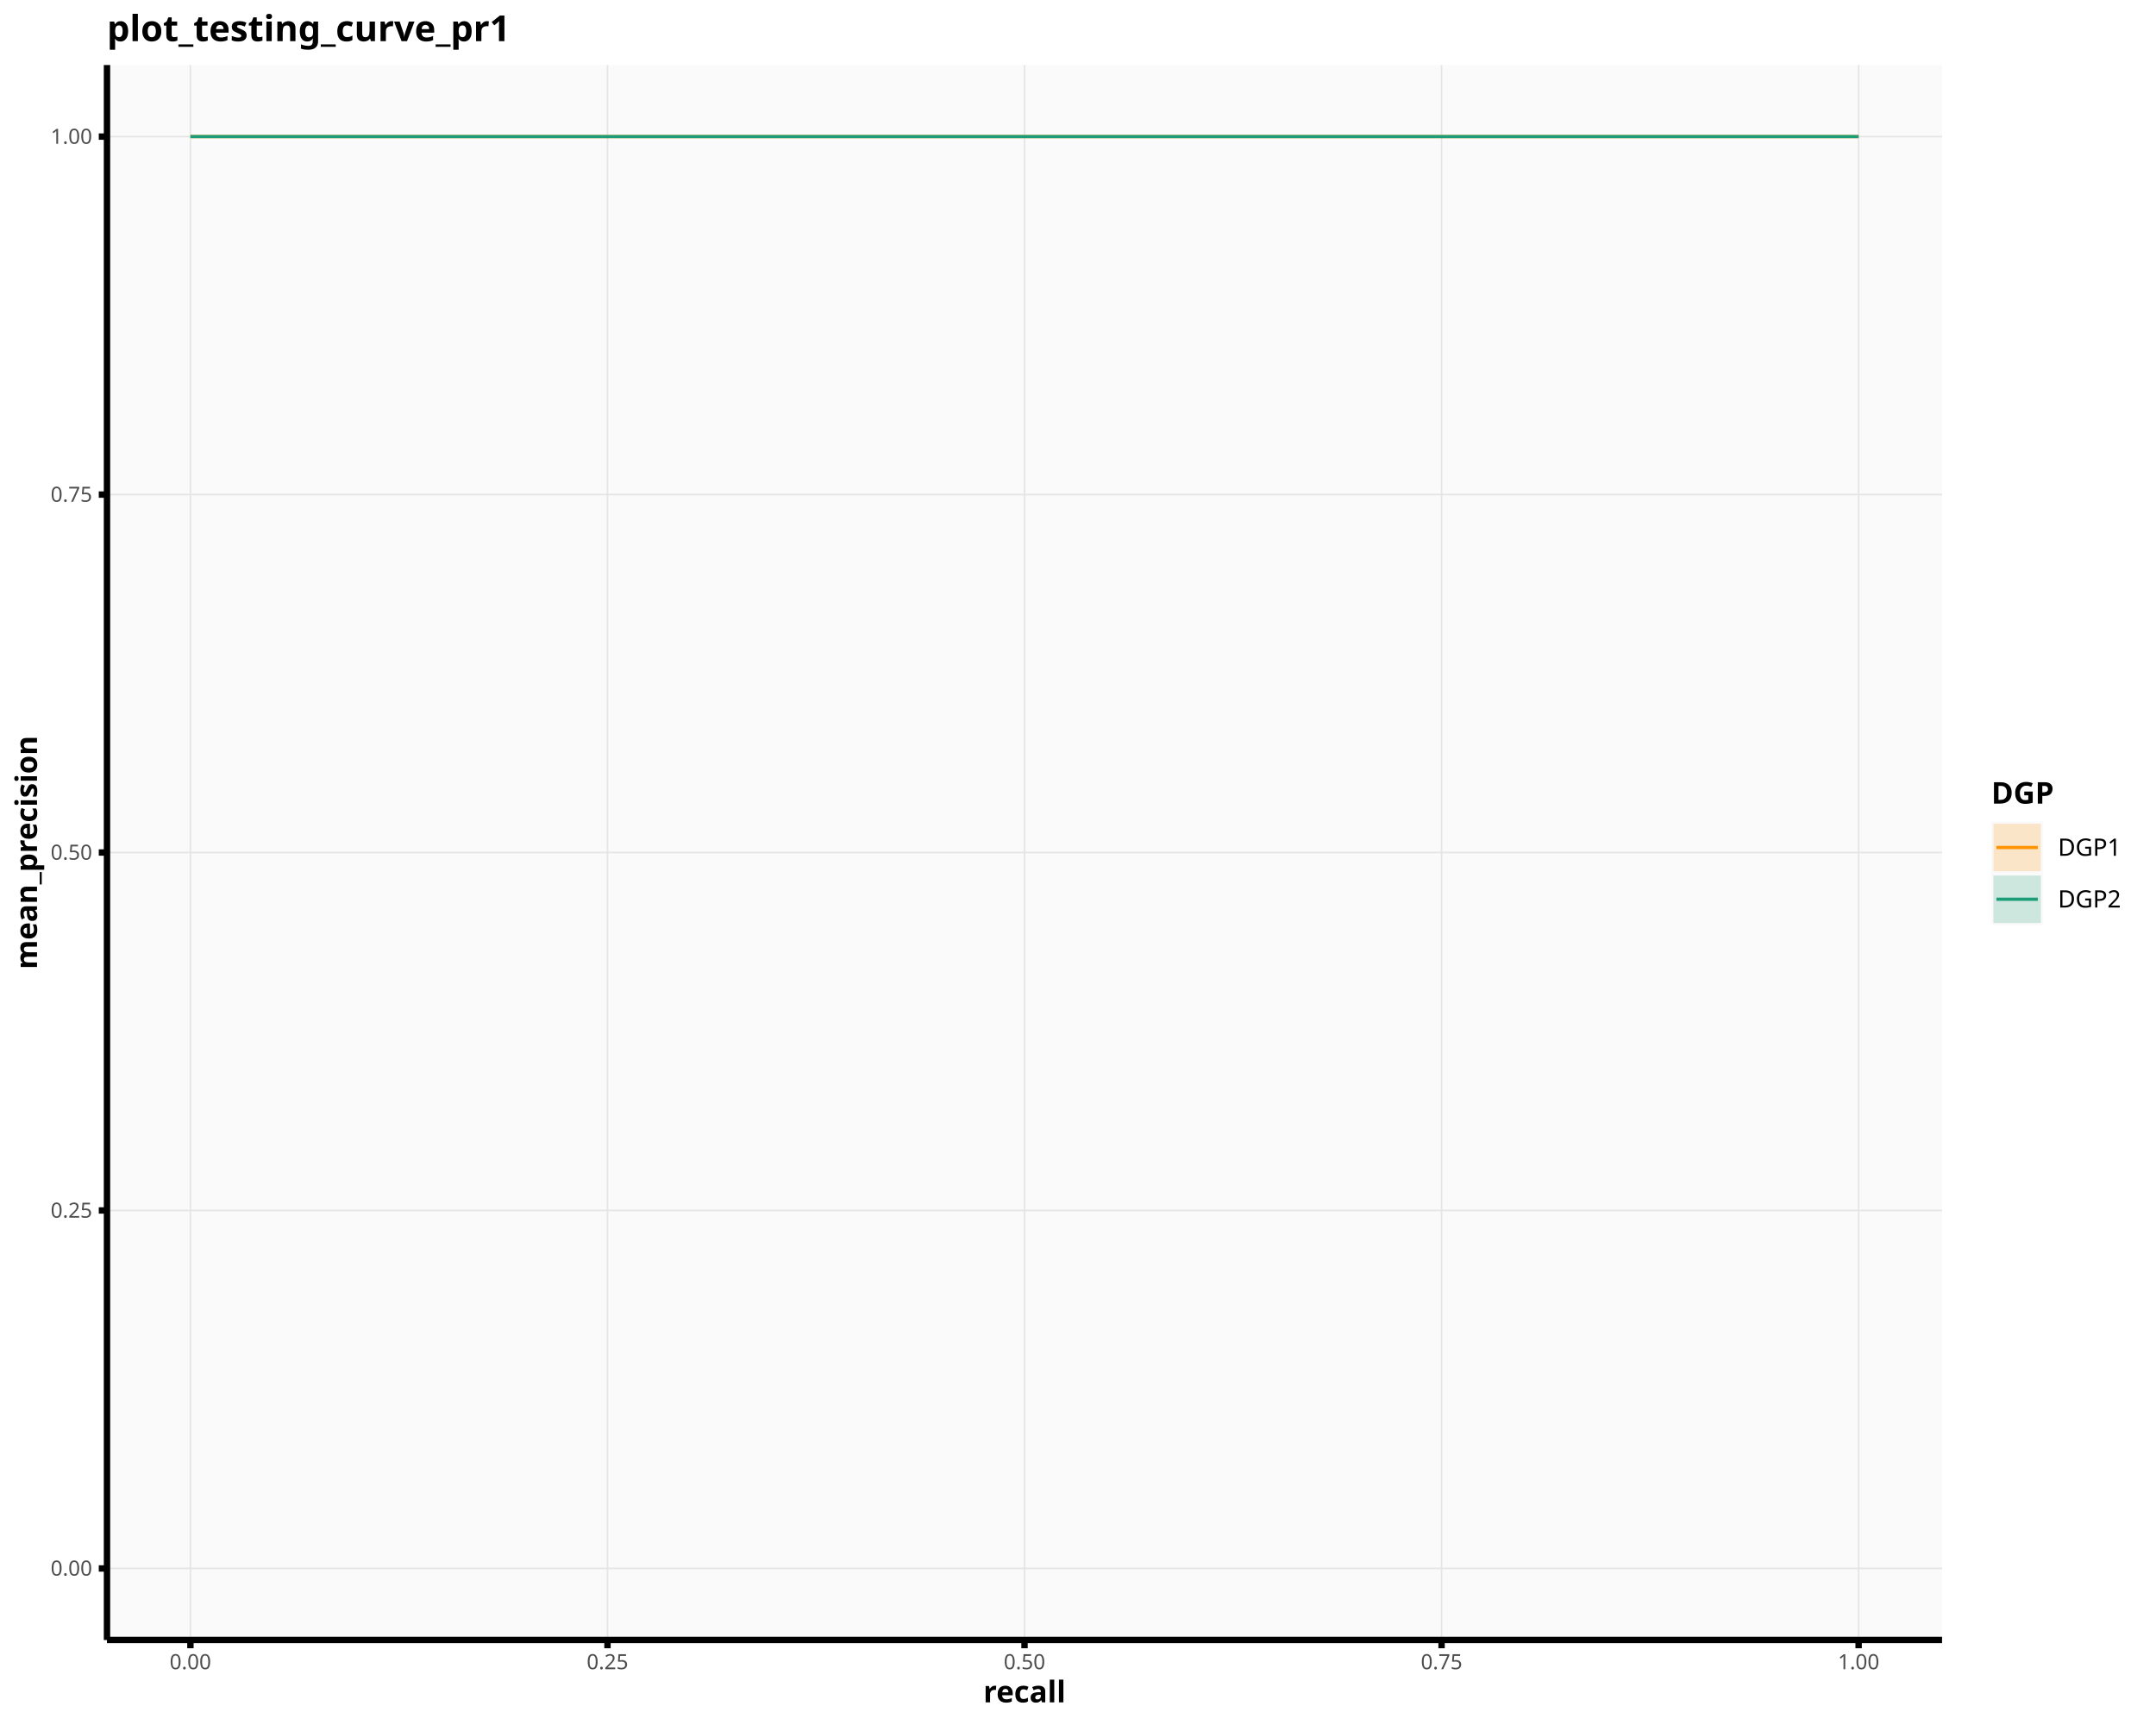
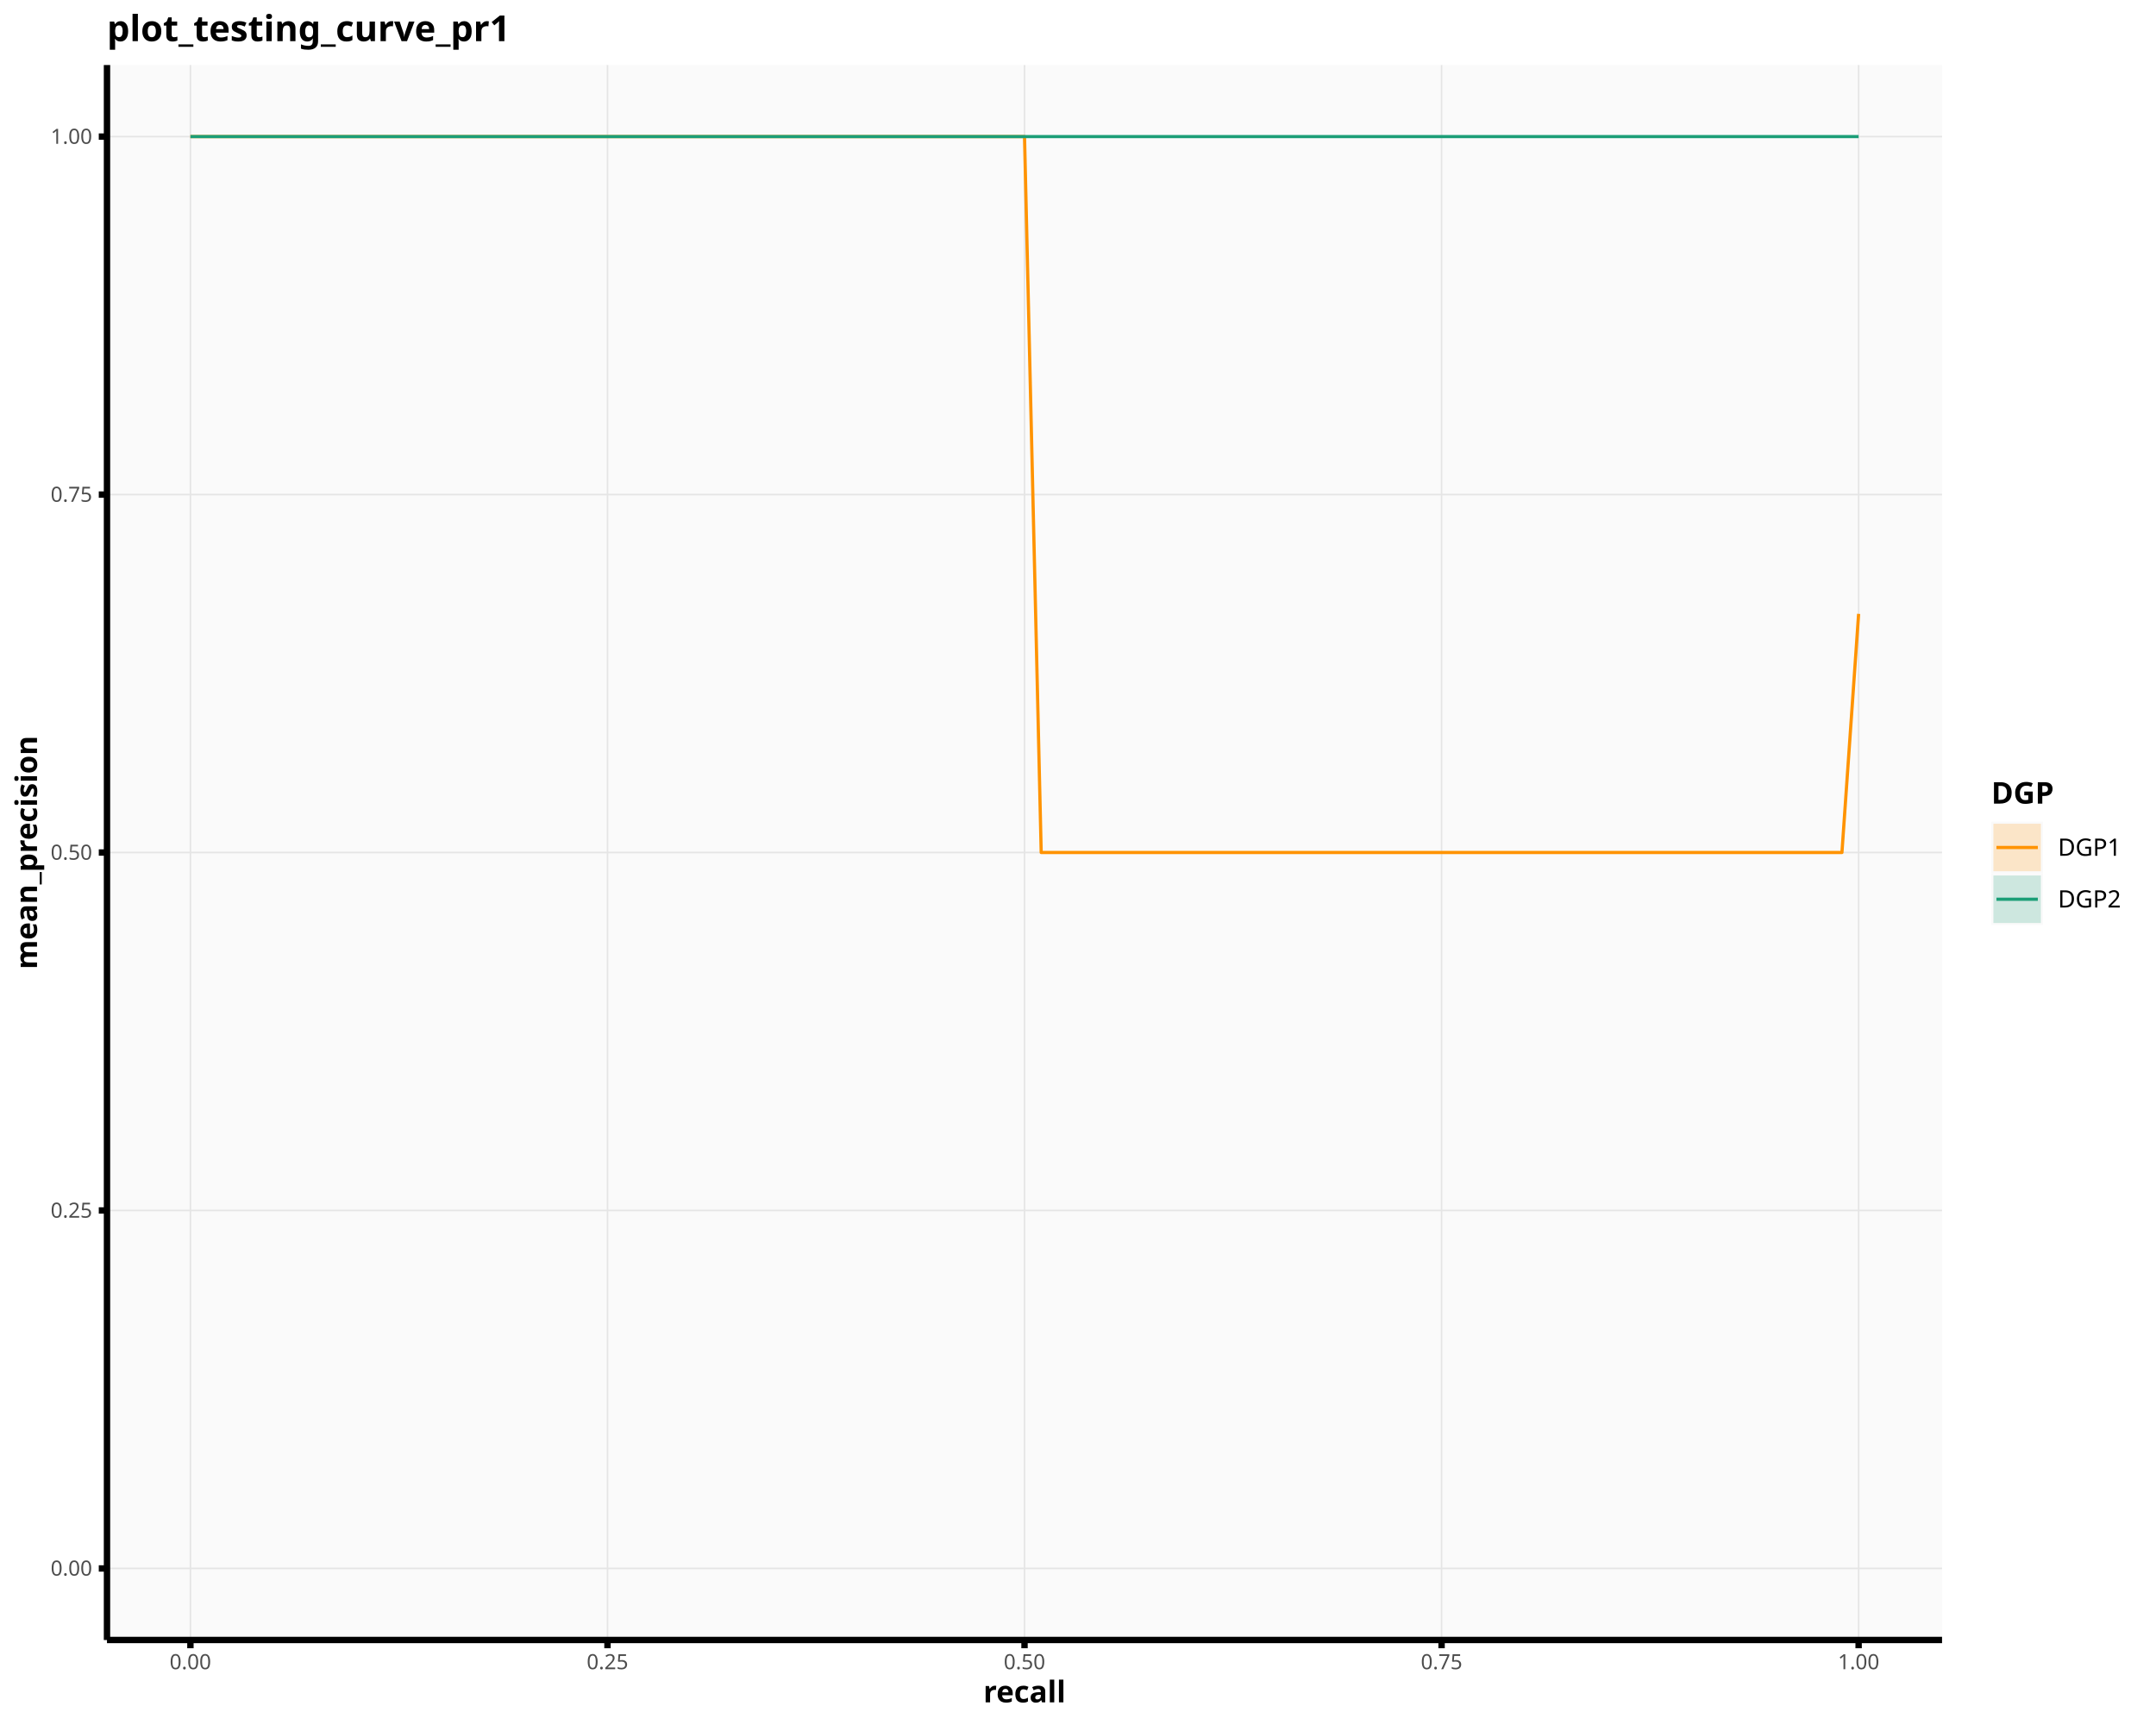
<svg xmlns="http://www.w3.org/2000/svg" class="svglite" data-engine-version="2.0" width="720.00pt" height="576.00pt" viewBox="0 0 720.00 576.00">
  <defs>
    <style type="text/css">
    .svglite line, .svglite polyline, .svglite polygon, .svglite path, .svglite rect, .svglite circle {
      fill: none;
      stroke: #000000;
      stroke-linecap: round;
      stroke-linejoin: round;
      stroke-miterlimit: 10.00;
    }
  </style>
  </defs>
  <rect width="100%" height="100%" style="stroke: none; fill: #FFFFFF;" />
  <defs>
    <clipPath id="cpMC4wMHw3MjAuMDB8MC4wMHw1NzYuMDA=">
      <rect x="0.00" y="0.00" width="720.00" height="576.00" />
    </clipPath>
  </defs>
  <g clip-path="url(#cpMC4wMHw3MjAuMDB8MC4wMHw1NzYuMDA=)">
    <rect x="0.00" y="0.00" width="720.00" height="576.00" style="stroke-width: 1.07; stroke: #FFFFFF; fill: #FFFFFF;" />
  </g>
  <defs>
    <clipPath id="cpMzUuNzN8NjQ4LjU1fDIxLjcxfDU0Ny42Mg==">
      <rect x="35.73" y="21.71" width="612.82" height="525.91" />
    </clipPath>
  </defs>
  <g clip-path="url(#cpMzUuNzN8NjQ4LjU1fDIxLjcxfDU0Ny42Mg==)">
    <rect x="35.73" y="21.71" width="612.82" height="525.91" style="stroke-width: 1.07; stroke: none; fill: #FAFAFA;" />
    <polyline points="35.73,523.72 648.55,523.72 " style="stroke-width: 0.53; stroke: #E5E5E5; stroke-linecap: butt;" />
    <polyline points="35.73,404.19 648.55,404.19 " style="stroke-width: 0.53; stroke: #E5E5E5; stroke-linecap: butt;" />
    <polyline points="35.73,284.66 648.55,284.66 " style="stroke-width: 0.53; stroke: #E5E5E5; stroke-linecap: butt;" />
    <polyline points="35.73,165.14 648.55,165.14 " style="stroke-width: 0.53; stroke: #E5E5E5; stroke-linecap: butt;" />
    <polyline points="35.73,45.61 648.55,45.61 " style="stroke-width: 0.53; stroke: #E5E5E5; stroke-linecap: butt;" />
    <polyline points="63.59,547.62 63.59,21.71 " style="stroke-width: 0.53; stroke: #E5E5E5; stroke-linecap: butt;" />
    <polyline points="202.87,547.62 202.87,21.71 " style="stroke-width: 0.53; stroke: #E5E5E5; stroke-linecap: butt;" />
    <polyline points="342.14,547.62 342.14,21.71 " style="stroke-width: 0.53; stroke: #E5E5E5; stroke-linecap: butt;" />
    <polyline points="481.42,547.62 481.42,21.71 " style="stroke-width: 0.53; stroke: #E5E5E5; stroke-linecap: butt;" />
    <polyline points="620.69,547.62 620.69,21.71 " style="stroke-width: 0.53; stroke: #E5E5E5; stroke-linecap: butt;" />
-     <polygon points="63.59,45.61 69.16,45.61 74.73,45.61 80.30,45.61 85.87,45.61 91.44,45.61 97.02,45.61 102.59,45.61 108.16,45.61 113.73,45.61 119.30,45.61 124.87,45.61 130.44,45.61 136.01,45.61 141.58,45.61 147.15,45.61 152.73,45.61 158.30,45.61 163.87,45.61 169.44,45.61 175.01,45.61 180.58,45.61 186.15,45.61 191.72,45.61 197.29,45.61 202.87,45.61 208.44,45.61 214.01,45.61 219.58,45.61 225.15,45.61 230.72,45.61 236.29,45.61 241.86,45.61 247.43,45.61 253.00,45.61 258.58,45.61 264.15,45.61 269.72,45.61 275.29,45.61 280.86,45.61 286.43,45.61 292.00,45.61 297.57,45.61 303.14,45.61 308.72,45.61 314.29,45.61 319.86,45.61 325.43,45.61 331.00,45.61 336.57,45.61 342.14,45.61 347.71,45.61 353.28,45.61 358.85,45.61 364.43,45.61 370.00,45.61 375.57,45.61 381.14,45.61 386.71,45.61 392.28,45.61 397.85,45.61 403.42,45.61 408.99,45.61 414.57,45.61 420.14,45.61 425.71,45.61 431.28,45.61 436.85,45.61 442.42,45.61 447.99,45.61 453.56,45.61 459.13,45.61 464.70,45.61 470.28,45.61 475.85,45.61 481.42,45.61 486.99,45.61 492.56,45.61 498.13,45.61 503.70,45.61 509.27,45.61 514.84,45.61 520.42,45.61 525.99,45.61 531.56,45.61 537.13,45.61 542.70,45.61 548.27,45.61 553.84,45.61 559.41,45.61 564.98,45.61 570.55,45.61 576.13,45.61 581.70,45.61 587.27,45.61 592.84,45.61 598.41,45.61 603.98,45.61 609.55,45.61 615.12,45.61 620.69,45.61 620.69,45.61 615.12,45.61 609.55,45.61 603.98,45.61 598.41,45.61 592.84,45.61 587.27,45.61 581.70,45.61 576.13,45.61 570.55,45.61 564.98,45.61 559.41,45.61 553.84,45.61 548.27,45.61 542.70,45.61 537.13,45.61 531.56,45.61 525.99,45.61 520.42,45.61 514.84,45.61 509.27,45.61 503.70,45.61 498.13,45.61 492.56,45.61 486.99,45.61 481.42,45.61 475.85,45.61 470.28,45.61 464.70,45.61 459.13,45.61 453.56,45.61 447.99,45.61 442.42,45.61 436.85,45.61 431.28,45.61 425.71,45.61 420.14,45.61 414.57,45.61 408.99,45.61 403.42,45.61 397.85,45.61 392.28,45.61 386.71,45.61 381.14,45.61 375.57,45.61 370.00,45.61 364.43,45.61 358.85,45.61 353.28,45.61 347.71,45.61 342.14,45.61 336.57,45.61 331.00,45.61 325.43,45.61 319.86,45.61 314.29,45.61 308.72,45.61 303.14,45.61 297.57,45.61 292.00,45.61 286.43,45.61 280.86,45.61 275.29,45.61 269.72,45.61 264.15,45.61 258.58,45.61 253.00,45.61 247.43,45.61 241.86,45.61 236.29,45.61 230.72,45.61 225.15,45.61 219.58,45.61 214.01,45.61 208.44,45.61 202.87,45.61 197.29,45.61 191.72,45.61 186.15,45.61 180.58,45.61 175.01,45.61 169.44,45.61 163.87,45.61 158.30,45.61 152.73,45.61 147.15,45.61 141.58,45.61 136.01,45.61 130.44,45.61 124.87,45.61 119.30,45.61 113.73,45.61 108.16,45.61 102.59,45.61 97.02,45.61 91.44,45.61 85.87,45.61 80.30,45.61 74.73,45.61 69.16,45.61 63.59,45.61 " style="stroke-width: 0.00; stroke: none; fill: #FF9300; fill-opacity: 0.20;" />
-     <polyline points="63.59,45.61 69.16,45.61 74.73,45.61 80.30,45.61 85.87,45.61 91.44,45.61 97.02,45.61 102.59,45.61 108.16,45.61 113.73,45.61 119.30,45.61 124.87,45.61 130.44,45.61 136.01,45.61 141.58,45.61 147.15,45.61 152.73,45.61 158.30,45.61 163.87,45.61 169.44,45.61 175.01,45.61 180.58,45.61 186.15,45.61 191.72,45.61 197.29,45.61 202.87,45.61 208.44,45.61 214.01,45.61 219.58,45.61 225.15,45.61 230.72,45.61 236.29,45.61 241.86,45.61 247.43,45.61 253.00,45.61 258.58,45.61 264.15,45.61 269.72,45.61 275.29,45.61 280.86,45.61 286.43,45.61 292.00,45.61 297.57,45.61 303.14,45.61 308.72,45.61 314.29,45.61 319.86,45.61 325.43,45.61 331.00,45.61 336.57,45.61 342.14,45.61 347.71,45.61 353.28,45.61 358.85,45.61 364.43,45.61 370.00,45.61 375.57,45.61 381.14,45.61 386.71,45.61 392.28,45.61 397.85,45.61 403.42,45.61 408.99,45.61 414.57,45.61 420.14,45.61 425.71,45.61 431.28,45.61 436.85,45.61 442.42,45.61 447.99,45.61 453.56,45.61 459.13,45.61 464.70,45.61 470.28,45.61 475.85,45.61 481.42,45.61 486.99,45.61 492.56,45.61 498.13,45.61 503.70,45.61 509.27,45.61 514.84,45.61 520.42,45.61 525.99,45.61 531.56,45.61 537.13,45.61 542.70,45.61 548.27,45.61 553.84,45.61 559.41,45.61 564.98,45.61 570.55,45.61 576.13,45.61 581.70,45.61 587.27,45.61 592.84,45.61 598.41,45.61 603.98,45.61 609.55,45.61 615.12,45.61 620.69,45.61 " style="stroke-width: 1.07; stroke: none;" />
-     <polyline points="620.69,45.61 615.12,45.61 609.55,45.61 603.98,45.61 598.41,45.61 592.84,45.61 587.27,45.61 581.70,45.61 576.13,45.61 570.55,45.61 564.98,45.61 559.41,45.61 553.84,45.61 548.27,45.61 542.70,45.61 537.13,45.61 531.56,45.61 525.99,45.61 520.42,45.61 514.84,45.61 509.27,45.61 503.70,45.61 498.13,45.61 492.56,45.61 486.99,45.61 481.42,45.61 475.85,45.61 470.28,45.61 464.70,45.61 459.13,45.61 453.56,45.61 447.99,45.61 442.42,45.61 436.85,45.61 431.28,45.61 425.71,45.61 420.14,45.61 414.57,45.61 408.99,45.61 403.42,45.61 397.85,45.61 392.28,45.61 386.71,45.61 381.14,45.61 375.57,45.61 370.00,45.61 364.43,45.61 358.85,45.61 353.28,45.61 347.71,45.61 342.14,45.61 336.57,45.61 331.00,45.61 325.43,45.61 319.86,45.61 314.29,45.61 308.72,45.61 303.14,45.61 297.57,45.61 292.00,45.61 286.43,45.61 280.86,45.61 275.29,45.61 269.72,45.61 264.15,45.61 258.58,45.61 253.00,45.61 247.43,45.61 241.86,45.61 236.29,45.61 230.72,45.61 225.15,45.61 219.58,45.61 214.01,45.61 208.44,45.61 202.87,45.61 197.29,45.61 191.72,45.61 186.15,45.61 180.58,45.61 175.01,45.61 169.44,45.61 163.87,45.61 158.30,45.61 152.73,45.61 147.15,45.61 141.58,45.61 136.01,45.61 130.44,45.61 124.87,45.61 119.30,45.61 113.73,45.61 108.16,45.61 102.59,45.61 97.02,45.61 91.44,45.61 85.87,45.61 80.30,45.61 74.73,45.61 69.16,45.61 63.59,45.61 " style="stroke-width: 1.07; stroke: none;" />
+     <polygon points="63.59,45.61 69.16,45.61 74.73,45.61 80.30,45.61 85.87,45.61 91.44,45.61 97.02,45.61 102.59,45.61 108.16,45.61 113.73,45.61 119.30,45.61 124.87,45.61 130.44,45.61 136.01,45.61 141.58,45.61 147.15,45.61 152.73,45.61 158.30,45.61 163.87,45.61 169.44,45.61 175.01,45.61 180.58,45.61 186.15,45.61 191.72,45.61 197.29,45.61 202.87,45.61 208.44,45.61 214.01,45.61 219.58,45.61 225.15,45.61 230.72,45.61 236.29,45.61 241.86,45.61 247.43,45.61 253.00,45.61 258.58,45.61 264.15,45.61 269.72,45.61 275.29,45.61 280.86,45.61 286.43,45.61 292.00,45.61 297.57,45.61 303.14,45.61 308.72,45.61 314.29,45.61 319.86,45.61 325.43,45.61 331.00,45.61 336.57,45.61 342.14,45.61 347.71,284.66 353.28,284.66 358.85,284.66 364.43,284.66 370.00,284.66 375.57,284.66 381.14,284.66 386.71,284.66 392.28,284.66 397.85,284.66 403.42,284.66 408.99,284.66 414.57,284.66 420.14,284.66 425.71,284.66 431.28,284.66 436.85,284.66 442.42,284.66 447.99,284.66 453.56,284.66 459.13,284.66 464.70,284.66 470.28,284.66 475.85,284.66 481.42,284.66 486.99,284.66 492.56,284.66 498.13,284.66 503.70,284.66 509.27,284.66 514.84,284.66 520.42,284.66 525.99,284.66 531.56,284.66 537.13,284.66 542.70,284.66 548.27,284.66 553.84,284.66 559.41,284.66 564.98,284.66 570.55,284.66 576.13,284.66 581.70,284.66 587.27,284.66 592.84,284.66 598.41,284.66 603.98,284.66 609.55,284.66 615.12,284.66 620.69,204.98 620.69,204.98 615.12,284.66 609.55,284.66 603.98,284.66 598.41,284.66 592.84,284.66 587.27,284.66 581.70,284.66 576.13,284.66 570.55,284.66 564.98,284.66 559.41,284.66 553.84,284.66 548.27,284.66 542.70,284.66 537.13,284.66 531.56,284.66 525.99,284.66 520.42,284.66 514.84,284.66 509.27,284.66 503.70,284.66 498.13,284.66 492.56,284.66 486.99,284.66 481.42,284.66 475.85,284.66 470.28,284.66 464.70,284.66 459.13,284.66 453.56,284.66 447.99,284.66 442.42,284.66 436.85,284.66 431.28,284.66 425.71,284.66 420.14,284.66 414.57,284.66 408.99,284.66 403.42,284.66 397.85,284.66 392.28,284.66 386.71,284.66 381.14,284.66 375.57,284.66 370.00,284.66 364.43,284.66 358.85,284.66 353.28,284.66 347.71,284.66 342.14,45.61 336.57,45.61 331.00,45.61 325.43,45.61 319.86,45.61 314.29,45.61 308.72,45.61 303.14,45.61 297.57,45.61 292.00,45.61 286.43,45.61 280.86,45.61 275.29,45.61 269.72,45.61 264.15,45.61 258.58,45.61 253.00,45.61 247.43,45.61 241.86,45.61 236.29,45.61 230.72,45.61 225.15,45.61 219.58,45.61 214.01,45.61 208.44,45.61 202.87,45.61 197.29,45.61 191.72,45.61 186.15,45.61 180.58,45.61 175.01,45.61 169.44,45.61 163.87,45.61 158.30,45.61 152.73,45.61 147.15,45.61 141.58,45.61 136.01,45.61 130.44,45.61 124.87,45.61 119.30,45.61 113.73,45.61 108.16,45.61 102.59,45.61 97.02,45.61 91.44,45.61 85.87,45.61 80.30,45.61 74.73,45.61 69.16,45.61 63.59,45.61 " style="stroke-width: 0.00; stroke: none; fill: #FF9300; fill-opacity: 0.20;" />
+     <polyline points="63.59,45.61 69.16,45.61 74.73,45.61 80.30,45.61 85.87,45.61 91.44,45.61 97.02,45.61 102.59,45.61 108.16,45.61 113.73,45.61 119.30,45.61 124.87,45.61 130.44,45.61 136.01,45.61 141.58,45.61 147.15,45.61 152.73,45.61 158.30,45.61 163.87,45.61 169.44,45.61 175.01,45.61 180.58,45.61 186.15,45.61 191.72,45.61 197.29,45.61 202.87,45.61 208.44,45.61 214.01,45.61 219.58,45.61 225.15,45.61 230.72,45.61 236.29,45.61 241.86,45.61 247.43,45.61 253.00,45.61 258.58,45.61 264.15,45.61 269.72,45.61 275.29,45.61 280.86,45.61 286.43,45.61 292.00,45.61 297.57,45.61 303.14,45.61 308.72,45.61 314.29,45.61 319.86,45.61 325.43,45.61 331.00,45.61 336.57,45.61 342.14,45.61 347.71,284.66 353.28,284.66 358.85,284.66 364.43,284.66 370.00,284.66 375.57,284.66 381.14,284.66 386.71,284.66 392.28,284.66 397.85,284.66 403.42,284.66 408.99,284.66 414.57,284.66 420.14,284.66 425.71,284.66 431.28,284.66 436.85,284.66 442.42,284.66 447.99,284.66 453.56,284.66 459.13,284.66 464.70,284.66 470.28,284.66 475.85,284.66 481.42,284.66 486.99,284.66 492.56,284.66 498.13,284.66 503.70,284.66 509.27,284.66 514.84,284.66 520.42,284.66 525.99,284.66 531.56,284.66 537.13,284.66 542.70,284.66 548.27,284.66 553.84,284.66 559.41,284.66 564.98,284.66 570.55,284.66 576.13,284.66 581.70,284.66 587.27,284.66 592.84,284.66 598.41,284.66 603.98,284.66 609.55,284.66 615.12,284.66 620.69,204.98 " style="stroke-width: 1.07; stroke: none;" />
+     <polyline points="620.69,204.98 615.12,284.66 609.55,284.66 603.98,284.66 598.41,284.66 592.84,284.66 587.27,284.66 581.70,284.66 576.13,284.66 570.55,284.66 564.98,284.66 559.41,284.66 553.84,284.66 548.27,284.66 542.70,284.66 537.13,284.66 531.56,284.66 525.99,284.66 520.42,284.66 514.84,284.66 509.27,284.66 503.70,284.66 498.13,284.66 492.56,284.66 486.99,284.66 481.42,284.66 475.85,284.66 470.28,284.66 464.70,284.66 459.13,284.66 453.56,284.66 447.99,284.66 442.42,284.66 436.85,284.66 431.28,284.66 425.71,284.66 420.14,284.66 414.57,284.66 408.99,284.66 403.42,284.66 397.85,284.66 392.28,284.66 386.71,284.66 381.14,284.66 375.57,284.66 370.00,284.66 364.43,284.66 358.85,284.66 353.28,284.66 347.71,284.66 342.14,45.61 336.57,45.61 331.00,45.61 325.43,45.61 319.86,45.61 314.29,45.61 308.72,45.61 303.14,45.61 297.57,45.61 292.00,45.61 286.43,45.61 280.86,45.61 275.29,45.61 269.72,45.61 264.15,45.61 258.58,45.61 253.00,45.61 247.43,45.61 241.86,45.61 236.29,45.61 230.72,45.61 225.15,45.61 219.58,45.61 214.01,45.61 208.44,45.61 202.87,45.61 197.29,45.61 191.72,45.61 186.15,45.61 180.58,45.61 175.01,45.61 169.44,45.61 163.87,45.61 158.30,45.61 152.73,45.61 147.15,45.61 141.58,45.61 136.01,45.61 130.44,45.61 124.87,45.61 119.30,45.61 113.73,45.61 108.16,45.61 102.59,45.61 97.02,45.61 91.44,45.61 85.87,45.61 80.30,45.61 74.73,45.61 69.16,45.61 63.59,45.61 " style="stroke-width: 1.07; stroke: none;" />
    <polygon points="63.59,45.61 69.16,45.61 74.73,45.61 80.30,45.61 85.87,45.61 91.44,45.61 97.02,45.61 102.59,45.61 108.16,45.61 113.73,45.61 119.30,45.61 124.87,45.61 130.44,45.61 136.01,45.61 141.58,45.61 147.15,45.61 152.73,45.61 158.30,45.61 163.87,45.61 169.44,45.61 175.01,45.61 180.58,45.61 186.15,45.61 191.72,45.61 197.29,45.61 202.87,45.61 208.44,45.61 214.01,45.61 219.58,45.61 225.15,45.61 230.72,45.61 236.29,45.61 241.86,45.61 247.43,45.61 253.00,45.61 258.58,45.61 264.15,45.61 269.72,45.61 275.29,45.61 280.86,45.61 286.43,45.61 292.00,45.61 297.57,45.61 303.14,45.61 308.72,45.61 314.29,45.61 319.86,45.61 325.43,45.61 331.00,45.61 336.57,45.61 342.14,45.61 347.71,45.61 353.28,45.61 358.85,45.61 364.43,45.61 370.00,45.61 375.57,45.61 381.14,45.61 386.71,45.61 392.28,45.61 397.85,45.61 403.42,45.61 408.99,45.61 414.57,45.61 420.14,45.61 425.71,45.61 431.28,45.61 436.85,45.61 442.42,45.61 447.99,45.61 453.56,45.61 459.13,45.61 464.70,45.61 470.28,45.61 475.85,45.61 481.42,45.61 486.99,45.61 492.56,45.61 498.13,45.61 503.70,45.61 509.27,45.61 514.84,45.61 520.42,45.61 525.99,45.61 531.56,45.61 537.13,45.61 542.70,45.61 548.27,45.61 553.84,45.61 559.41,45.61 564.98,45.61 570.55,45.61 576.13,45.61 581.70,45.61 587.27,45.61 592.84,45.61 598.41,45.61 603.98,45.61 609.55,45.61 615.12,45.61 620.69,45.61 620.69,45.61 615.12,45.61 609.55,45.61 603.98,45.61 598.41,45.61 592.84,45.61 587.27,45.61 581.70,45.61 576.13,45.61 570.55,45.61 564.98,45.61 559.41,45.61 553.84,45.61 548.27,45.61 542.70,45.61 537.13,45.61 531.56,45.61 525.99,45.61 520.42,45.61 514.84,45.61 509.27,45.61 503.70,45.61 498.13,45.61 492.56,45.61 486.99,45.61 481.42,45.61 475.85,45.61 470.28,45.61 464.70,45.61 459.13,45.61 453.56,45.61 447.99,45.61 442.42,45.61 436.85,45.61 431.28,45.61 425.71,45.61 420.14,45.61 414.57,45.61 408.99,45.61 403.42,45.61 397.85,45.61 392.28,45.61 386.71,45.61 381.14,45.61 375.57,45.61 370.00,45.61 364.43,45.61 358.85,45.61 353.28,45.61 347.71,45.61 342.14,45.61 336.57,45.61 331.00,45.61 325.43,45.61 319.86,45.61 314.29,45.61 308.72,45.61 303.14,45.61 297.57,45.61 292.00,45.61 286.43,45.61 280.86,45.61 275.29,45.61 269.72,45.61 264.15,45.61 258.58,45.61 253.00,45.61 247.43,45.61 241.86,45.61 236.29,45.61 230.72,45.61 225.15,45.61 219.58,45.61 214.01,45.61 208.44,45.61 202.87,45.61 197.29,45.61 191.72,45.61 186.15,45.61 180.58,45.61 175.01,45.61 169.44,45.61 163.87,45.61 158.30,45.61 152.73,45.61 147.15,45.61 141.58,45.61 136.01,45.61 130.44,45.61 124.87,45.61 119.30,45.61 113.73,45.61 108.16,45.61 102.59,45.61 97.02,45.61 91.44,45.61 85.87,45.61 80.30,45.61 74.73,45.61 69.16,45.61 63.59,45.61 " style="stroke-width: 0.00; stroke: none; fill: #1B9E77; fill-opacity: 0.20;" />
    <polyline points="63.59,45.61 69.16,45.61 74.73,45.61 80.30,45.61 85.87,45.61 91.44,45.61 97.02,45.61 102.59,45.61 108.16,45.61 113.73,45.61 119.30,45.61 124.87,45.61 130.44,45.61 136.01,45.61 141.58,45.61 147.15,45.61 152.73,45.61 158.30,45.61 163.87,45.61 169.44,45.61 175.01,45.61 180.58,45.61 186.15,45.61 191.72,45.61 197.29,45.61 202.87,45.61 208.44,45.61 214.01,45.61 219.58,45.61 225.15,45.61 230.72,45.61 236.29,45.61 241.86,45.61 247.43,45.61 253.00,45.61 258.58,45.61 264.15,45.61 269.72,45.61 275.29,45.61 280.86,45.61 286.43,45.61 292.00,45.61 297.57,45.61 303.14,45.61 308.72,45.61 314.29,45.61 319.86,45.61 325.43,45.61 331.00,45.61 336.57,45.61 342.14,45.61 347.71,45.61 353.28,45.61 358.85,45.61 364.43,45.61 370.00,45.61 375.57,45.61 381.14,45.61 386.71,45.61 392.28,45.61 397.85,45.61 403.42,45.61 408.99,45.61 414.57,45.61 420.14,45.61 425.71,45.61 431.28,45.61 436.85,45.61 442.42,45.61 447.99,45.61 453.56,45.61 459.13,45.61 464.70,45.61 470.28,45.61 475.85,45.61 481.42,45.61 486.99,45.61 492.56,45.61 498.13,45.61 503.70,45.61 509.27,45.61 514.84,45.61 520.42,45.61 525.99,45.61 531.56,45.61 537.13,45.61 542.70,45.61 548.27,45.61 553.84,45.61 559.41,45.61 564.98,45.61 570.55,45.61 576.13,45.61 581.70,45.61 587.27,45.61 592.84,45.61 598.41,45.61 603.98,45.61 609.55,45.61 615.12,45.61 620.69,45.61 " style="stroke-width: 1.07; stroke: none;" />
    <polyline points="620.69,45.61 615.12,45.61 609.55,45.61 603.98,45.61 598.41,45.61 592.84,45.61 587.27,45.61 581.70,45.61 576.13,45.61 570.55,45.61 564.98,45.61 559.41,45.61 553.84,45.61 548.27,45.61 542.70,45.61 537.13,45.61 531.56,45.61 525.99,45.61 520.42,45.61 514.84,45.61 509.27,45.61 503.70,45.61 498.13,45.61 492.56,45.61 486.99,45.61 481.42,45.61 475.85,45.61 470.28,45.61 464.70,45.61 459.13,45.61 453.56,45.61 447.99,45.61 442.42,45.61 436.85,45.61 431.28,45.61 425.71,45.61 420.14,45.61 414.57,45.61 408.99,45.61 403.42,45.61 397.85,45.61 392.28,45.61 386.71,45.61 381.14,45.61 375.57,45.61 370.00,45.61 364.43,45.61 358.85,45.61 353.28,45.61 347.71,45.61 342.14,45.61 336.57,45.61 331.00,45.61 325.43,45.61 319.86,45.61 314.29,45.61 308.72,45.61 303.14,45.61 297.57,45.61 292.00,45.61 286.43,45.61 280.86,45.61 275.29,45.61 269.72,45.61 264.15,45.61 258.58,45.61 253.00,45.61 247.43,45.61 241.86,45.61 236.29,45.61 230.72,45.61 225.15,45.61 219.58,45.61 214.01,45.61 208.44,45.61 202.87,45.61 197.29,45.61 191.72,45.61 186.15,45.61 180.58,45.61 175.01,45.61 169.44,45.61 163.87,45.61 158.30,45.61 152.73,45.61 147.15,45.61 141.58,45.61 136.01,45.61 130.44,45.61 124.87,45.61 119.30,45.61 113.73,45.61 108.16,45.61 102.59,45.61 97.02,45.61 91.44,45.61 85.87,45.61 80.30,45.61 74.73,45.61 69.16,45.61 63.59,45.61 " style="stroke-width: 1.07; stroke: none;" />
-     <polyline points="63.59,45.61 69.16,45.61 74.73,45.61 80.30,45.61 85.87,45.61 91.44,45.61 97.02,45.61 102.59,45.61 108.16,45.61 113.73,45.61 119.30,45.61 124.87,45.61 130.44,45.61 136.01,45.61 141.58,45.61 147.15,45.61 152.73,45.61 158.30,45.61 163.87,45.61 169.44,45.61 175.01,45.61 180.58,45.61 186.15,45.61 191.72,45.61 197.29,45.61 202.87,45.61 208.44,45.61 214.01,45.61 219.58,45.61 225.15,45.61 230.72,45.61 236.29,45.61 241.86,45.61 247.43,45.61 253.00,45.61 258.58,45.61 264.15,45.61 269.72,45.61 275.29,45.61 280.86,45.61 286.43,45.61 292.00,45.61 297.57,45.61 303.14,45.61 308.72,45.61 314.29,45.61 319.86,45.61 325.43,45.61 331.00,45.61 336.57,45.61 342.14,45.61 347.71,45.61 353.28,45.61 358.85,45.61 364.43,45.61 370.00,45.61 375.57,45.61 381.14,45.61 386.71,45.61 392.28,45.61 397.85,45.61 403.42,45.61 408.99,45.61 414.57,45.61 420.14,45.61 425.71,45.61 431.28,45.61 436.85,45.61 442.42,45.61 447.99,45.61 453.56,45.61 459.13,45.61 464.70,45.61 470.28,45.61 475.85,45.61 481.42,45.61 486.99,45.61 492.56,45.61 498.13,45.61 503.70,45.61 509.27,45.61 514.84,45.61 520.42,45.61 525.99,45.61 531.56,45.61 537.13,45.61 542.70,45.61 548.27,45.61 553.84,45.61 559.41,45.61 564.98,45.61 570.55,45.61 576.13,45.61 581.70,45.61 587.27,45.61 592.84,45.61 598.41,45.61 603.98,45.61 609.55,45.61 615.12,45.61 620.69,45.61 " style="stroke-width: 1.07; stroke: #FF9300; stroke-linecap: butt;" />
+     <polyline points="63.59,45.61 69.16,45.61 74.73,45.61 80.30,45.61 85.87,45.61 91.44,45.61 97.02,45.61 102.59,45.61 108.16,45.61 113.73,45.61 119.30,45.61 124.87,45.61 130.44,45.61 136.01,45.61 141.58,45.61 147.15,45.61 152.73,45.61 158.30,45.61 163.87,45.61 169.44,45.61 175.01,45.61 180.58,45.61 186.15,45.61 191.72,45.61 197.29,45.61 202.87,45.61 208.44,45.61 214.01,45.61 219.58,45.61 225.15,45.61 230.72,45.61 236.29,45.61 241.86,45.61 247.43,45.61 253.00,45.61 258.58,45.61 264.15,45.61 269.72,45.61 275.29,45.61 280.86,45.61 286.43,45.61 292.00,45.61 297.57,45.61 303.14,45.61 308.72,45.61 314.29,45.61 319.86,45.61 325.43,45.61 331.00,45.61 336.57,45.61 342.14,45.61 347.71,284.66 353.28,284.66 358.85,284.66 364.43,284.66 370.00,284.66 375.57,284.66 381.14,284.66 386.71,284.66 392.28,284.66 397.85,284.66 403.42,284.66 408.99,284.66 414.57,284.66 420.14,284.66 425.71,284.66 431.28,284.66 436.85,284.66 442.42,284.66 447.99,284.66 453.56,284.66 459.13,284.66 464.70,284.66 470.28,284.66 475.85,284.66 481.42,284.66 486.99,284.66 492.56,284.66 498.13,284.66 503.70,284.66 509.27,284.66 514.84,284.66 520.42,284.66 525.99,284.66 531.56,284.66 537.13,284.66 542.70,284.66 548.27,284.66 553.84,284.66 559.41,284.66 564.98,284.66 570.55,284.66 576.13,284.66 581.70,284.66 587.27,284.66 592.84,284.66 598.41,284.66 603.98,284.66 609.55,284.66 615.12,284.66 620.69,204.98 " style="stroke-width: 1.07; stroke: #FF9300; stroke-linecap: butt;" />
    <polyline points="63.59,45.61 69.16,45.61 74.73,45.61 80.30,45.61 85.87,45.61 91.44,45.61 97.02,45.61 102.59,45.61 108.16,45.61 113.73,45.61 119.30,45.61 124.87,45.61 130.44,45.61 136.01,45.61 141.58,45.61 147.15,45.61 152.73,45.61 158.30,45.61 163.87,45.61 169.44,45.61 175.01,45.61 180.58,45.61 186.15,45.61 191.72,45.61 197.29,45.61 202.87,45.61 208.44,45.61 214.01,45.61 219.58,45.61 225.15,45.61 230.72,45.61 236.29,45.61 241.86,45.61 247.43,45.61 253.00,45.61 258.58,45.61 264.15,45.61 269.72,45.61 275.29,45.61 280.86,45.61 286.43,45.61 292.00,45.61 297.57,45.61 303.14,45.61 308.72,45.61 314.29,45.61 319.86,45.61 325.43,45.61 331.00,45.61 336.57,45.61 342.14,45.61 347.71,45.61 353.28,45.61 358.85,45.61 364.43,45.61 370.00,45.61 375.57,45.61 381.14,45.61 386.71,45.61 392.28,45.61 397.85,45.61 403.42,45.61 408.99,45.61 414.57,45.61 420.14,45.61 425.71,45.61 431.28,45.61 436.85,45.61 442.42,45.61 447.99,45.61 453.56,45.61 459.13,45.61 464.70,45.61 470.28,45.61 475.85,45.61 481.42,45.61 486.99,45.61 492.56,45.61 498.13,45.61 503.70,45.61 509.27,45.61 514.84,45.61 520.42,45.61 525.99,45.61 531.56,45.61 537.13,45.61 542.70,45.61 548.27,45.61 553.84,45.61 559.41,45.61 564.98,45.61 570.55,45.61 576.13,45.61 581.70,45.61 587.27,45.61 592.84,45.61 598.41,45.61 603.98,45.61 609.55,45.61 615.12,45.61 620.69,45.61 " style="stroke-width: 1.07; stroke: #1B9E77; stroke-linecap: butt;" />
  </g>
  <g clip-path="url(#cpMC4wMHw3MjAuMDB8MC4wMHw1NzYuMDA=)">
    <polyline points="35.73,547.62 35.73,21.71 " style="stroke-width: 2.13; stroke-linecap: butt;" />
    <text x="30.80" y="526.12" text-anchor="end" style="font-size: 7.00px; fill: #4D4D4D; font-family: sans;" textLength="13.62px" lengthAdjust="spacingAndGlyphs">0.00</text>
    <text x="30.80" y="406.60" text-anchor="end" style="font-size: 7.00px; fill: #4D4D4D; font-family: sans;" textLength="13.62px" lengthAdjust="spacingAndGlyphs">0.25</text>
    <text x="30.80" y="287.07" text-anchor="end" style="font-size: 7.00px; fill: #4D4D4D; font-family: sans;" textLength="13.62px" lengthAdjust="spacingAndGlyphs">0.50</text>
    <text x="30.80" y="167.55" text-anchor="end" style="font-size: 7.00px; fill: #4D4D4D; font-family: sans;" textLength="13.62px" lengthAdjust="spacingAndGlyphs">0.75</text>
    <text x="30.80" y="48.02" text-anchor="end" style="font-size: 7.00px; fill: #4D4D4D; font-family: sans;" textLength="13.62px" lengthAdjust="spacingAndGlyphs">1.00</text>
    <polyline points="32.99,523.72 35.73,523.72 " style="stroke-width: 2.13; stroke-linecap: butt;" />
    <polyline points="32.99,404.19 35.73,404.19 " style="stroke-width: 2.13; stroke-linecap: butt;" />
    <polyline points="32.99,284.66 35.73,284.66 " style="stroke-width: 2.13; stroke-linecap: butt;" />
    <polyline points="32.99,165.14 35.73,165.14 " style="stroke-width: 2.13; stroke-linecap: butt;" />
    <polyline points="32.99,45.61 35.73,45.61 " style="stroke-width: 2.13; stroke-linecap: butt;" />
    <polyline points="35.73,547.62 648.55,547.62 " style="stroke-width: 2.13; stroke-linecap: butt;" />
    <polyline points="63.59,550.36 63.59,547.62 " style="stroke-width: 2.13; stroke-linecap: butt;" />
    <polyline points="202.87,550.36 202.87,547.62 " style="stroke-width: 2.13; stroke-linecap: butt;" />
    <polyline points="342.14,550.36 342.14,547.62 " style="stroke-width: 2.13; stroke-linecap: butt;" />
    <polyline points="481.42,550.36 481.42,547.62 " style="stroke-width: 2.13; stroke-linecap: butt;" />
    <polyline points="620.69,550.36 620.69,547.62 " style="stroke-width: 2.13; stroke-linecap: butt;" />
    <text x="63.59" y="557.37" text-anchor="middle" style="font-size: 7.00px; fill: #4D4D4D; font-family: sans;" textLength="13.62px" lengthAdjust="spacingAndGlyphs">0.00</text>
    <text x="202.87" y="557.37" text-anchor="middle" style="font-size: 7.00px; fill: #4D4D4D; font-family: sans;" textLength="13.62px" lengthAdjust="spacingAndGlyphs">0.25</text>
    <text x="342.14" y="557.37" text-anchor="middle" style="font-size: 7.00px; fill: #4D4D4D; font-family: sans;" textLength="13.62px" lengthAdjust="spacingAndGlyphs">0.50</text>
    <text x="481.42" y="557.37" text-anchor="middle" style="font-size: 7.00px; fill: #4D4D4D; font-family: sans;" textLength="13.62px" lengthAdjust="spacingAndGlyphs">0.75</text>
    <text x="620.69" y="557.37" text-anchor="middle" style="font-size: 7.00px; fill: #4D4D4D; font-family: sans;" textLength="13.62px" lengthAdjust="spacingAndGlyphs">1.00</text>
    <text x="342.14" y="568.44" text-anchor="middle" style="font-size: 10.00px; font-weight: bold; font-family: sans;" textLength="23.90px" lengthAdjust="spacingAndGlyphs">recall</text>
    <text transform="translate(12.36,284.66) rotate(-90)" text-anchor="middle" style="font-size: 10.00px; font-weight: bold; font-family: sans;" textLength="70.61px" lengthAdjust="spacingAndGlyphs">mean_precision</text>
    <rect x="659.51" y="254.94" width="55.01" height="59.46" style="stroke-width: 1.07; stroke: none; fill: #FFFFFF;" />
    <text x="664.99" y="268.33" style="font-size: 10.00px; font-weight: bold; font-family: sans;" textLength="21.68px" lengthAdjust="spacingAndGlyphs">DGP</text>
    <rect x="664.99" y="274.35" width="17.28" height="17.28" style="stroke-width: 1.07; stroke: none; fill: #FAFAFA;" />
    <rect x="665.70" y="275.06" width="15.86" height="15.86" style="stroke-width: 1.07; stroke: none; stroke-linecap: square; stroke-linejoin: miter; fill: #FF9300; fill-opacity: 0.20;" />
    <line x1="666.72" y1="282.99" x2="680.54" y2="282.99" style="stroke-width: 1.07; stroke: #FF9300; stroke-linecap: butt;" />
    <rect x="664.99" y="291.63" width="17.28" height="17.28" style="stroke-width: 1.07; stroke: none; fill: #FAFAFA;" />
    <rect x="665.70" y="292.34" width="15.86" height="15.86" style="stroke-width: 1.07; stroke: none; stroke-linecap: square; stroke-linejoin: miter; fill: #1B9E77; fill-opacity: 0.20;" />
    <line x1="666.72" y1="300.27" x2="680.54" y2="300.27" style="stroke-width: 1.07; stroke: #1B9E77; stroke-linecap: butt;" />
    <text x="687.25" y="285.75" style="font-size: 8.00px; font-family: sans;" textLength="21.79px" lengthAdjust="spacingAndGlyphs">DGP1</text>
    <text x="687.25" y="303.03" style="font-size: 8.00px; font-family: sans;" textLength="21.79px" lengthAdjust="spacingAndGlyphs">DGP2</text>
    <text x="35.73" y="13.74" style="font-size: 12.00px; font-weight: bold; font-family: sans;" textLength="121.43px" lengthAdjust="spacingAndGlyphs">plot_testing_curve_pr1</text>
  </g>
</svg>
